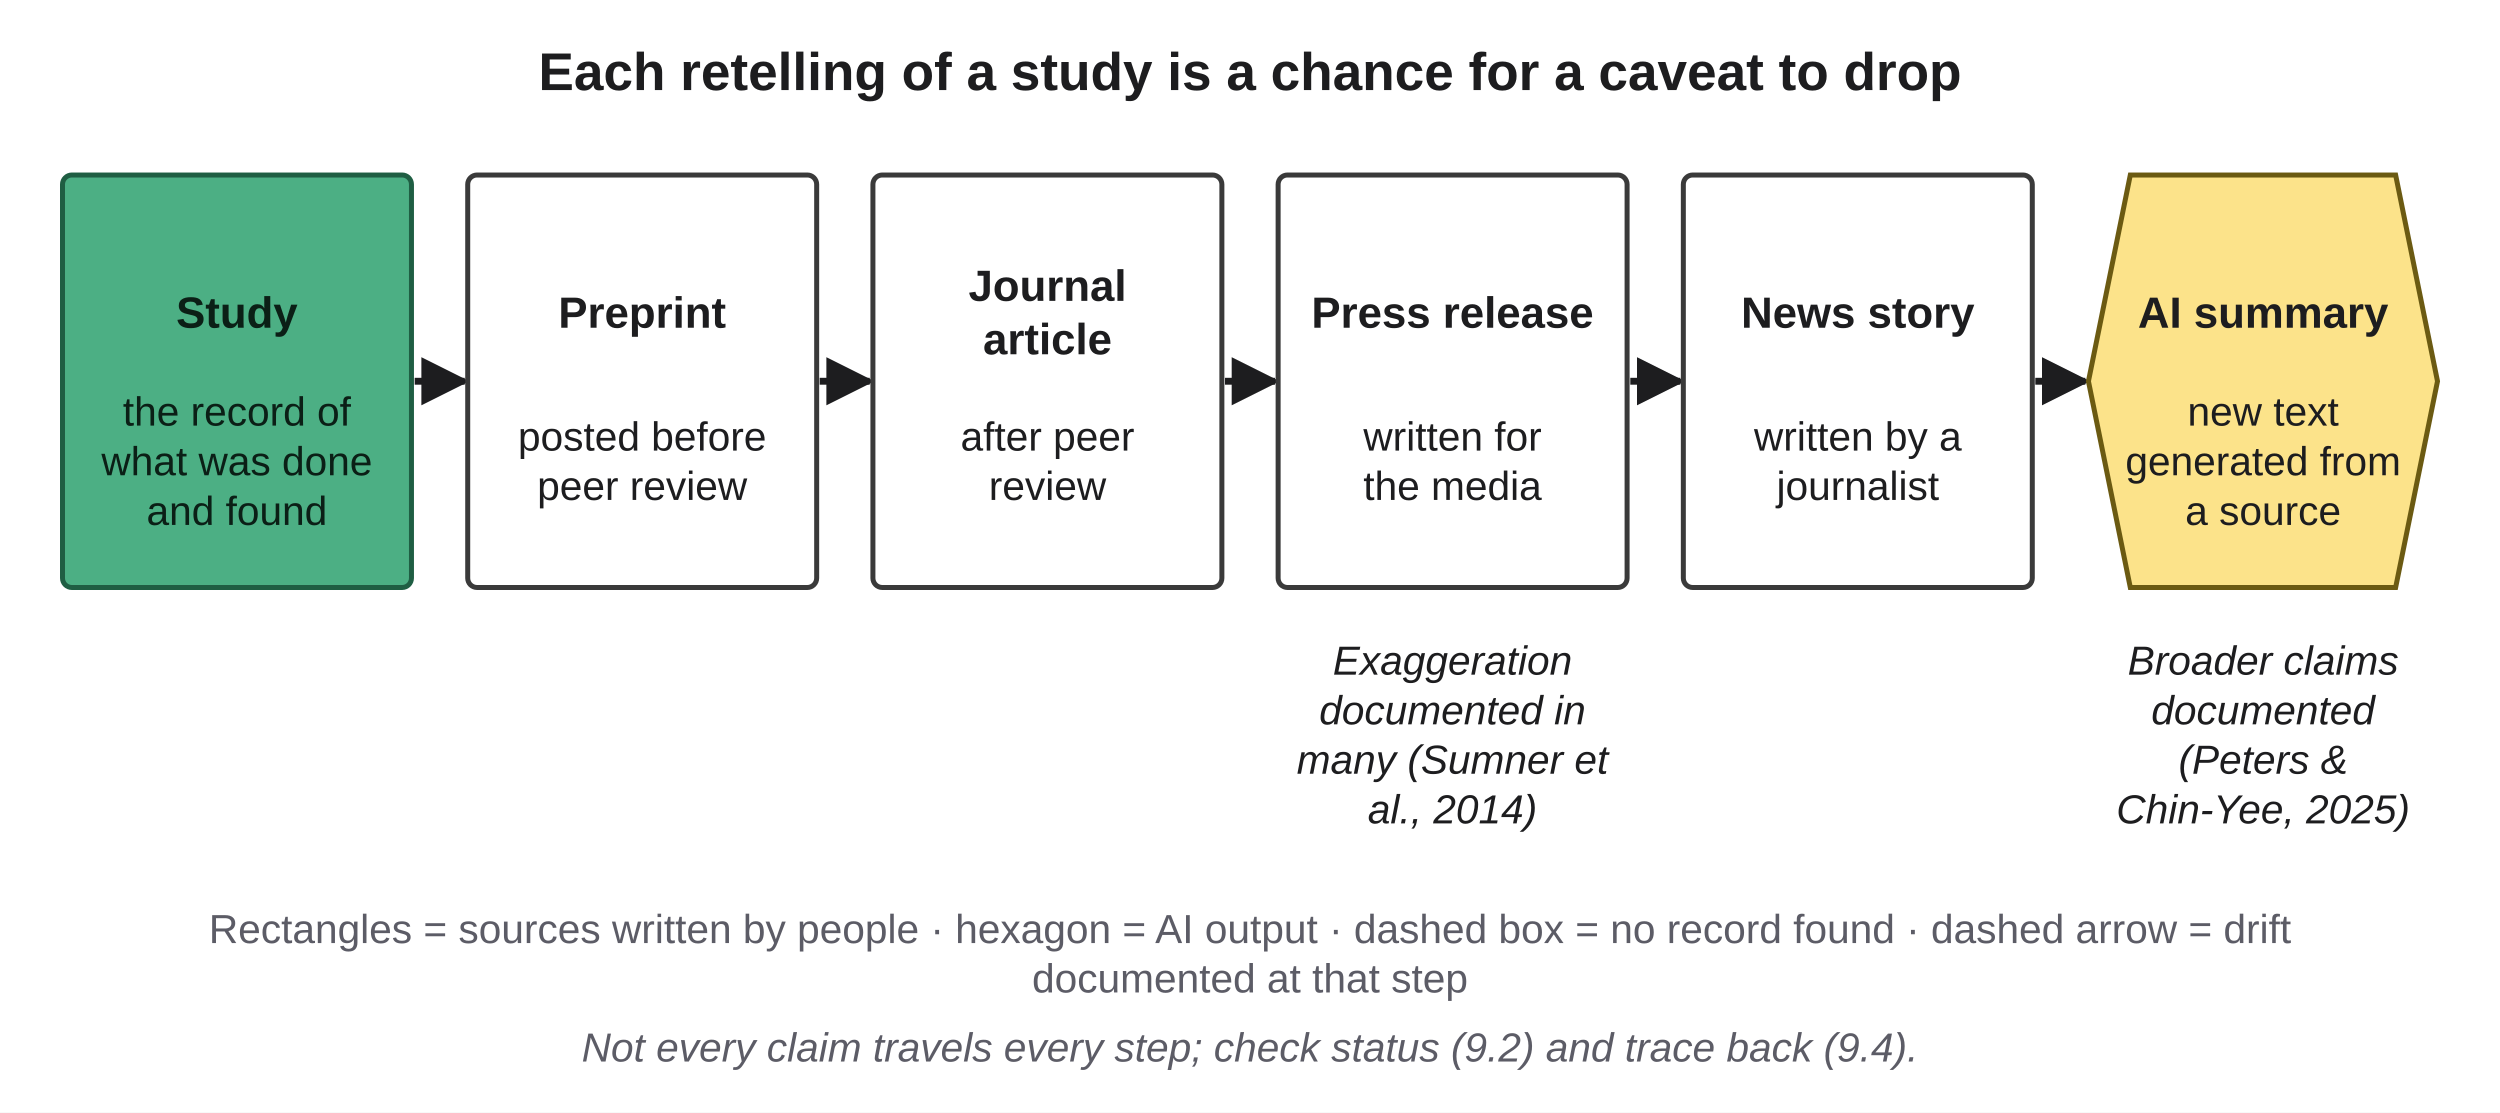
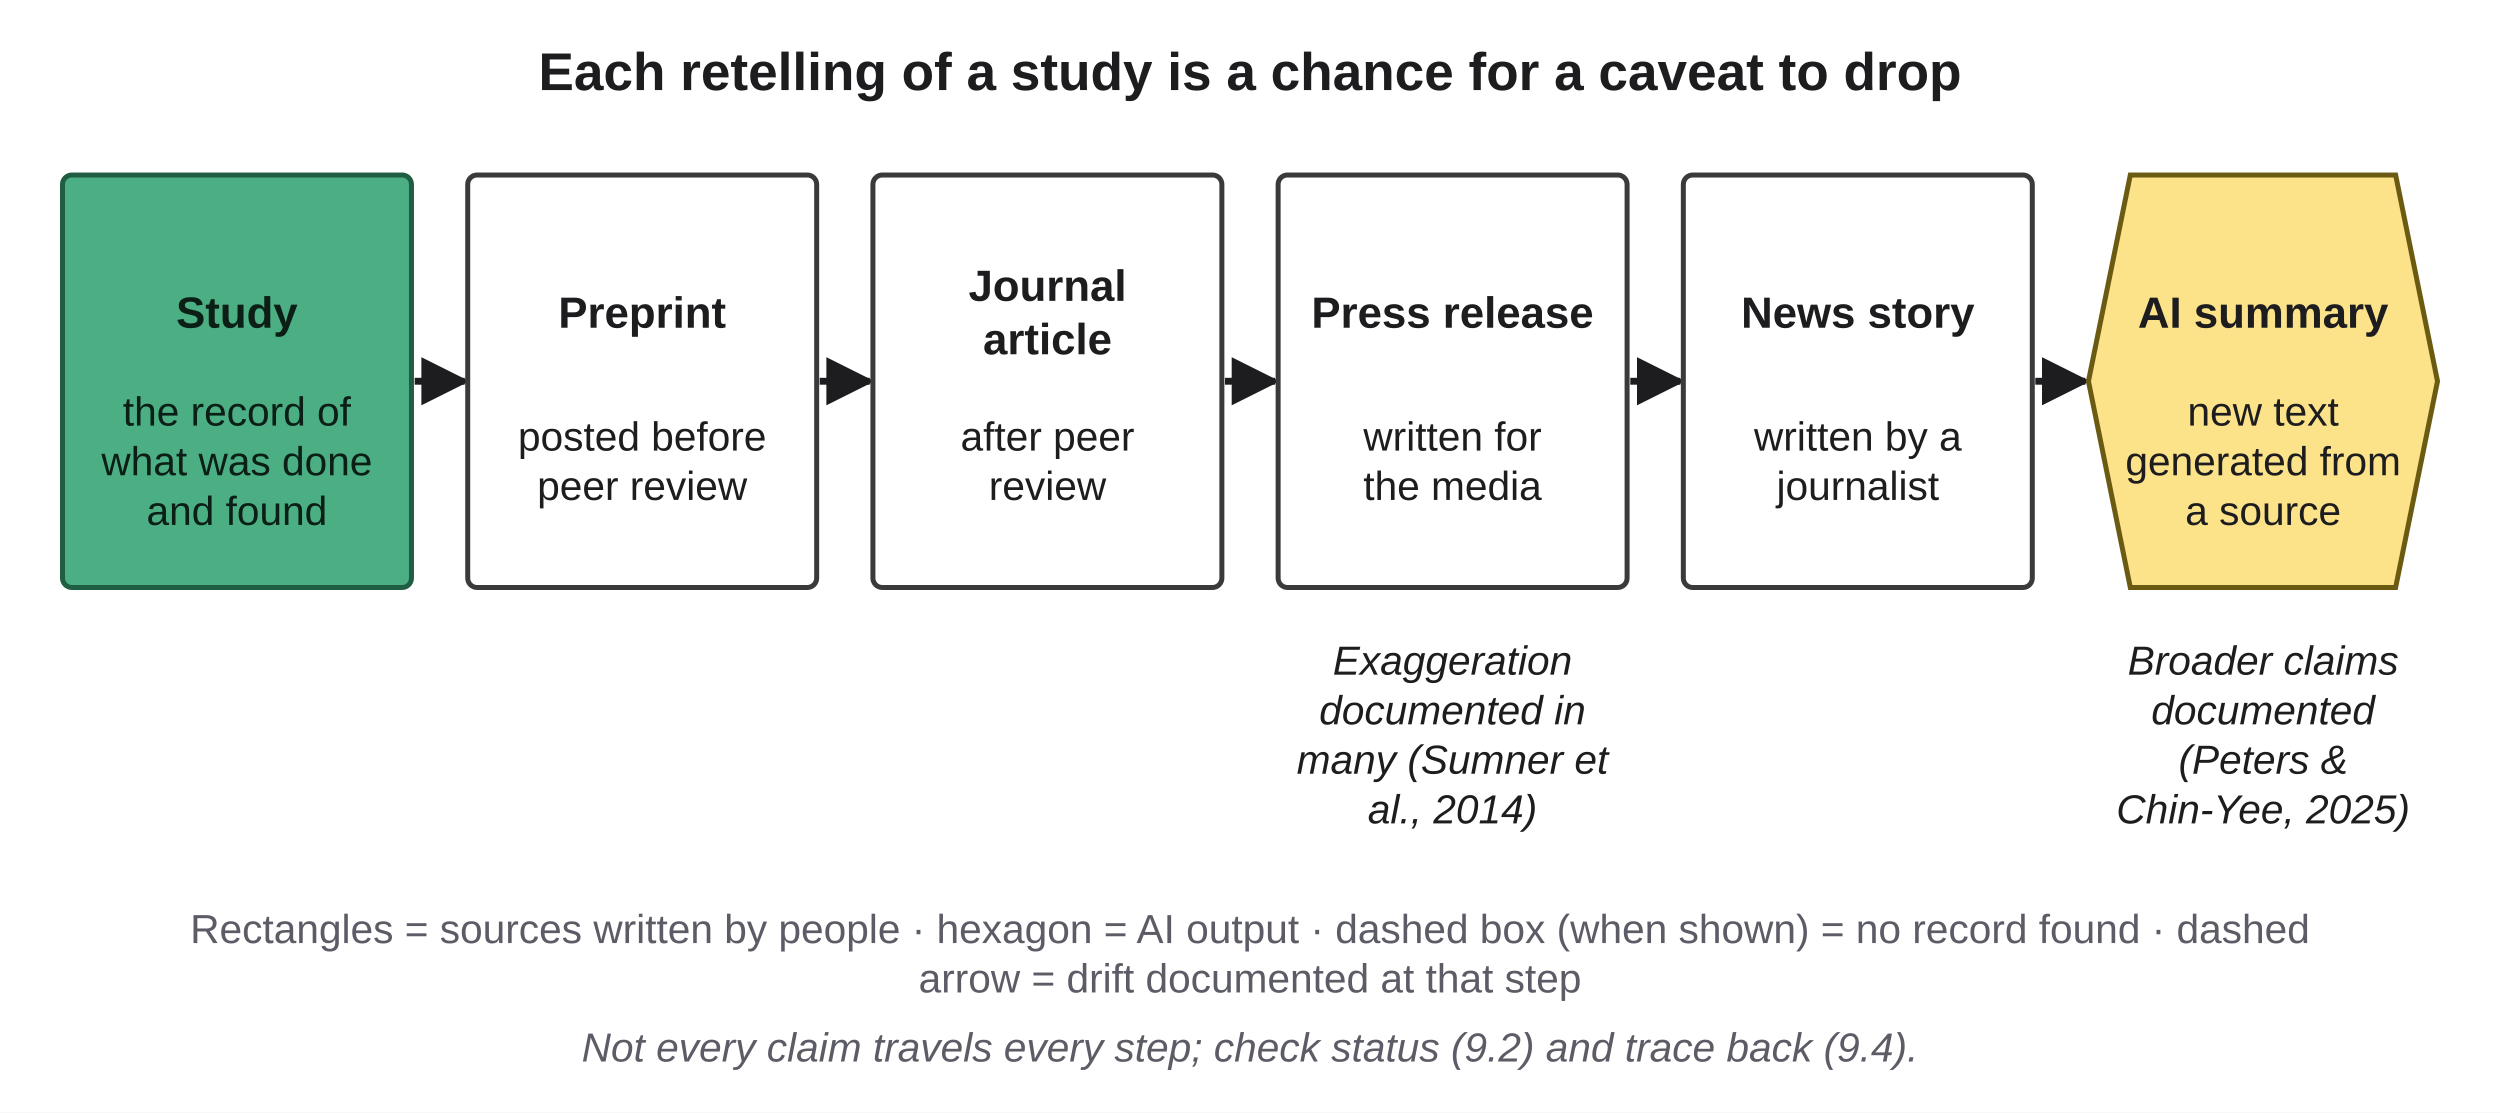
<svg xmlns="http://www.w3.org/2000/svg" viewBox="0 0 800 356" width="800" height="356" role="img" font-family="'Source Sans 3', 'Source Sans Pro', 'Helvetica Neue', Arial, sans-serif">
  <defs>
    <marker id="arrow-color" viewBox="0 0 10 10" refX="9" refY="5" markerWidth="7" markerHeight="7" orient="auto-start-reverse">
      <path d="M0,0 L10,5 L0,10 z" fill="#1D1D1F" />
    </marker>
    <pattern id="hatch" patternUnits="userSpaceOnUse" width="8" height="8" patternTransform="rotate(45)">
      <rect width="8" height="8" fill="#FFFFFF" />
      <line x1="0" y1="0" x2="0" y2="8" stroke="#9A9A9A" stroke-width="1.3" />
    </pattern>
    <pattern id="dots" patternUnits="userSpaceOnUse" width="7" height="7">
      <rect width="7" height="7" fill="#FFFFFF" />
      <circle cx="3.5" cy="3.5" r="1.2" fill="#000" />
    </pattern>
  </defs>
  <rect width="800" height="356" fill="#FFFFFF" />
  <text x="400.0" y="24.0" font-size="17" font-weight="700" text-anchor="middle" dominant-baseline="middle" fill="#1D1D1F" style="">Each retelling of a study is a chance for a caveat to drop</text>
  <rect x="20.0" y="56" width="111.667" height="132" rx="3" fill="#4CAF84" stroke="#1F5E43" stroke-width="1.6" />
  <text x="75.8" y="100.9" font-size="14" font-weight="600" text-anchor="middle" dominant-baseline="middle" fill="#0B1F16" style="">Study</text>
  <text x="75.8" y="132.5" font-size="13" font-weight="normal" text-anchor="middle" dominant-baseline="middle" fill="#0B1F16" style="">the record of</text>
  <text x="75.8" y="148.4" font-size="13" font-weight="normal" text-anchor="middle" dominant-baseline="middle" fill="#0B1F16" style="">what was done</text>
  <text x="75.8" y="164.3" font-size="13" font-weight="normal" text-anchor="middle" dominant-baseline="middle" fill="#0B1F16" style="">and found</text>
  <path d="M132.7,122.0 L148.7,122.0" fill="none" stroke="#1D1D1F" stroke-width="2.2" marker-end="url(#arrow-color)" />
  <rect x="149.667" y="56" width="111.667" height="132" rx="3" fill="#FFFFFF" stroke="#3A3A3A" stroke-width="1.6" />
  <text x="205.5" y="100.9" font-size="14" font-weight="600" text-anchor="middle" dominant-baseline="middle" fill="#1D1D1F" style="">Preprint</text>
  <text x="205.5" y="140.5" font-size="13" font-weight="normal" text-anchor="middle" dominant-baseline="middle" fill="#1D1D1F" style="">posted before</text>
  <text x="205.5" y="156.3" font-size="13" font-weight="normal" text-anchor="middle" dominant-baseline="middle" fill="#1D1D1F" style="">peer review</text>
  <path d="M262.3,122.0 L278.3,122.0" fill="none" stroke="#1D1D1F" stroke-width="2.2" marker-end="url(#arrow-color)" />
  <rect x="279.333" y="56" width="111.667" height="132" rx="3" fill="#FFFFFF" stroke="#3A3A3A" stroke-width="1.6" />
  <text x="335.2" y="92.3" font-size="14" font-weight="600" text-anchor="middle" dominant-baseline="middle" fill="#1D1D1F" style="">Journal</text>
  <text x="335.2" y="109.4" font-size="14" font-weight="600" text-anchor="middle" dominant-baseline="middle" fill="#1D1D1F" style="">article</text>
  <text x="335.2" y="140.5" font-size="13" font-weight="normal" text-anchor="middle" dominant-baseline="middle" fill="#1D1D1F" style="">after peer</text>
  <text x="335.2" y="156.3" font-size="13" font-weight="normal" text-anchor="middle" dominant-baseline="middle" fill="#1D1D1F" style="">review</text>
  <path d="M392.0,122.0 L408.0,122.0" fill="none" stroke="#1D1D1F" stroke-width="2.2" stroke-dasharray="6 4" marker-end="url(#arrow-color)" />
  <rect x="409" y="56" width="111.667" height="132" rx="3" fill="#FFFFFF" stroke="#3A3A3A" stroke-width="1.6" />
  <text x="464.8" y="100.9" font-size="14" font-weight="600" text-anchor="middle" dominant-baseline="middle" fill="#1D1D1F" style="">Press release</text>
  <text x="464.8" y="140.5" font-size="13" font-weight="normal" text-anchor="middle" dominant-baseline="middle" fill="#1D1D1F" style="">written for</text>
  <text x="464.8" y="156.3" font-size="13" font-weight="normal" text-anchor="middle" dominant-baseline="middle" fill="#1D1D1F" style="">the media</text>
  <path d="M521.7,122.0 L537.7,122.0" fill="none" stroke="#1D1D1F" stroke-width="2.2" marker-end="url(#arrow-color)" />
  <text x="464.8" y="212.2" font-size="13" font-weight="normal" text-anchor="middle" dominant-baseline="middle" fill="#1D1D1F" style="font-style:italic;">Exaggeration</text>
  <text x="464.8" y="228.1" font-size="13" font-weight="normal" text-anchor="middle" dominant-baseline="middle" fill="#1D1D1F" style="font-style:italic;">documented in</text>
  <text x="464.8" y="243.9" font-size="13" font-weight="normal" text-anchor="middle" dominant-baseline="middle" fill="#1D1D1F" style="font-style:italic;">many (Sumner et</text>
  <text x="464.8" y="259.8" font-size="13" font-weight="normal" text-anchor="middle" dominant-baseline="middle" fill="#1D1D1F" style="font-style:italic;">al., 2014)</text>
  <rect x="538.667" y="56" width="111.667" height="132" rx="3" fill="#FFFFFF" stroke="#3A3A3A" stroke-width="1.6" />
  <text x="594.5" y="100.9" font-size="14" font-weight="600" text-anchor="middle" dominant-baseline="middle" fill="#1D1D1F" style="">News story</text>
  <text x="594.5" y="140.5" font-size="13" font-weight="normal" text-anchor="middle" dominant-baseline="middle" fill="#1D1D1F" style="">written by a</text>
  <text x="594.5" y="156.3" font-size="13" font-weight="normal" text-anchor="middle" dominant-baseline="middle" fill="#1D1D1F" style="">journalist</text>
  <path d="M651.3,122.0 L667.3,122.0" fill="none" stroke="#1D1D1F" stroke-width="2.2" stroke-dasharray="6 4" marker-end="url(#arrow-color)" />
  <polygon points="681.7,56.0 766.6,56.0 780.0,122.0 766.6,188.0 681.7,188.0 668.3,122.0" fill="#FCE38A" stroke="#6B5A12" stroke-width="1.6" />
  <text x="724.2" y="100.9" font-size="14" font-weight="600" text-anchor="middle" dominant-baseline="middle" fill="#1D1D1F" style="">AI summary</text>
  <text x="724.2" y="132.5" font-size="13" font-weight="normal" text-anchor="middle" dominant-baseline="middle" fill="#1D1D1F" style="">new text</text>
  <text x="724.2" y="148.4" font-size="13" font-weight="normal" text-anchor="middle" dominant-baseline="middle" fill="#1D1D1F" style="">generated from</text>
  <text x="724.2" y="164.3" font-size="13" font-weight="normal" text-anchor="middle" dominant-baseline="middle" fill="#1D1D1F" style="">a source</text>
  <text x="724.2" y="212.2" font-size="13" font-weight="normal" text-anchor="middle" dominant-baseline="middle" fill="#1D1D1F" style="font-style:italic;">Broader claims</text>
  <text x="724.2" y="228.1" font-size="13" font-weight="normal" text-anchor="middle" dominant-baseline="middle" fill="#1D1D1F" style="font-style:italic;">documented</text>
  <text x="724.2" y="243.9" font-size="13" font-weight="normal" text-anchor="middle" dominant-baseline="middle" fill="#1D1D1F" style="font-style:italic;">(Peters &amp;</text>
  <text x="724.2" y="259.8" font-size="13" font-weight="normal" text-anchor="middle" dominant-baseline="middle" fill="#1D1D1F" style="font-style:italic;">Chin-Yee, 2025)</text>
-   <text x="400.0" y="298.1" font-size="13" font-weight="normal" text-anchor="middle" dominant-baseline="middle" fill="#5C5C66" style="">Rectangles = sources written by people · hexagon = AI output · dashed box = no record found · dashed arrow = drift</text>
-   <text x="400.0" y="313.9" font-size="13" font-weight="normal" text-anchor="middle" dominant-baseline="middle" fill="#5C5C66" style="">documented at that step</text>
+   <text x="400.0" y="298.1" font-size="13" font-weight="normal" text-anchor="middle" dominant-baseline="middle" fill="#5C5C66" style="">Rectangles = sources written by people · hexagon = AI output · dashed box (when shown) = no record found · dashed</text>
+   <text x="400.0" y="313.9" font-size="13" font-weight="normal" text-anchor="middle" dominant-baseline="middle" fill="#5C5C66" style="">arrow = drift documented at that step</text>
  <text x="400.0" y="336.0" font-size="13" font-weight="normal" text-anchor="middle" dominant-baseline="middle" fill="#5C5C66" style="font-style:italic;">Not every claim travels every step; check status (9.2) and trace back (9.4).</text>
</svg>
